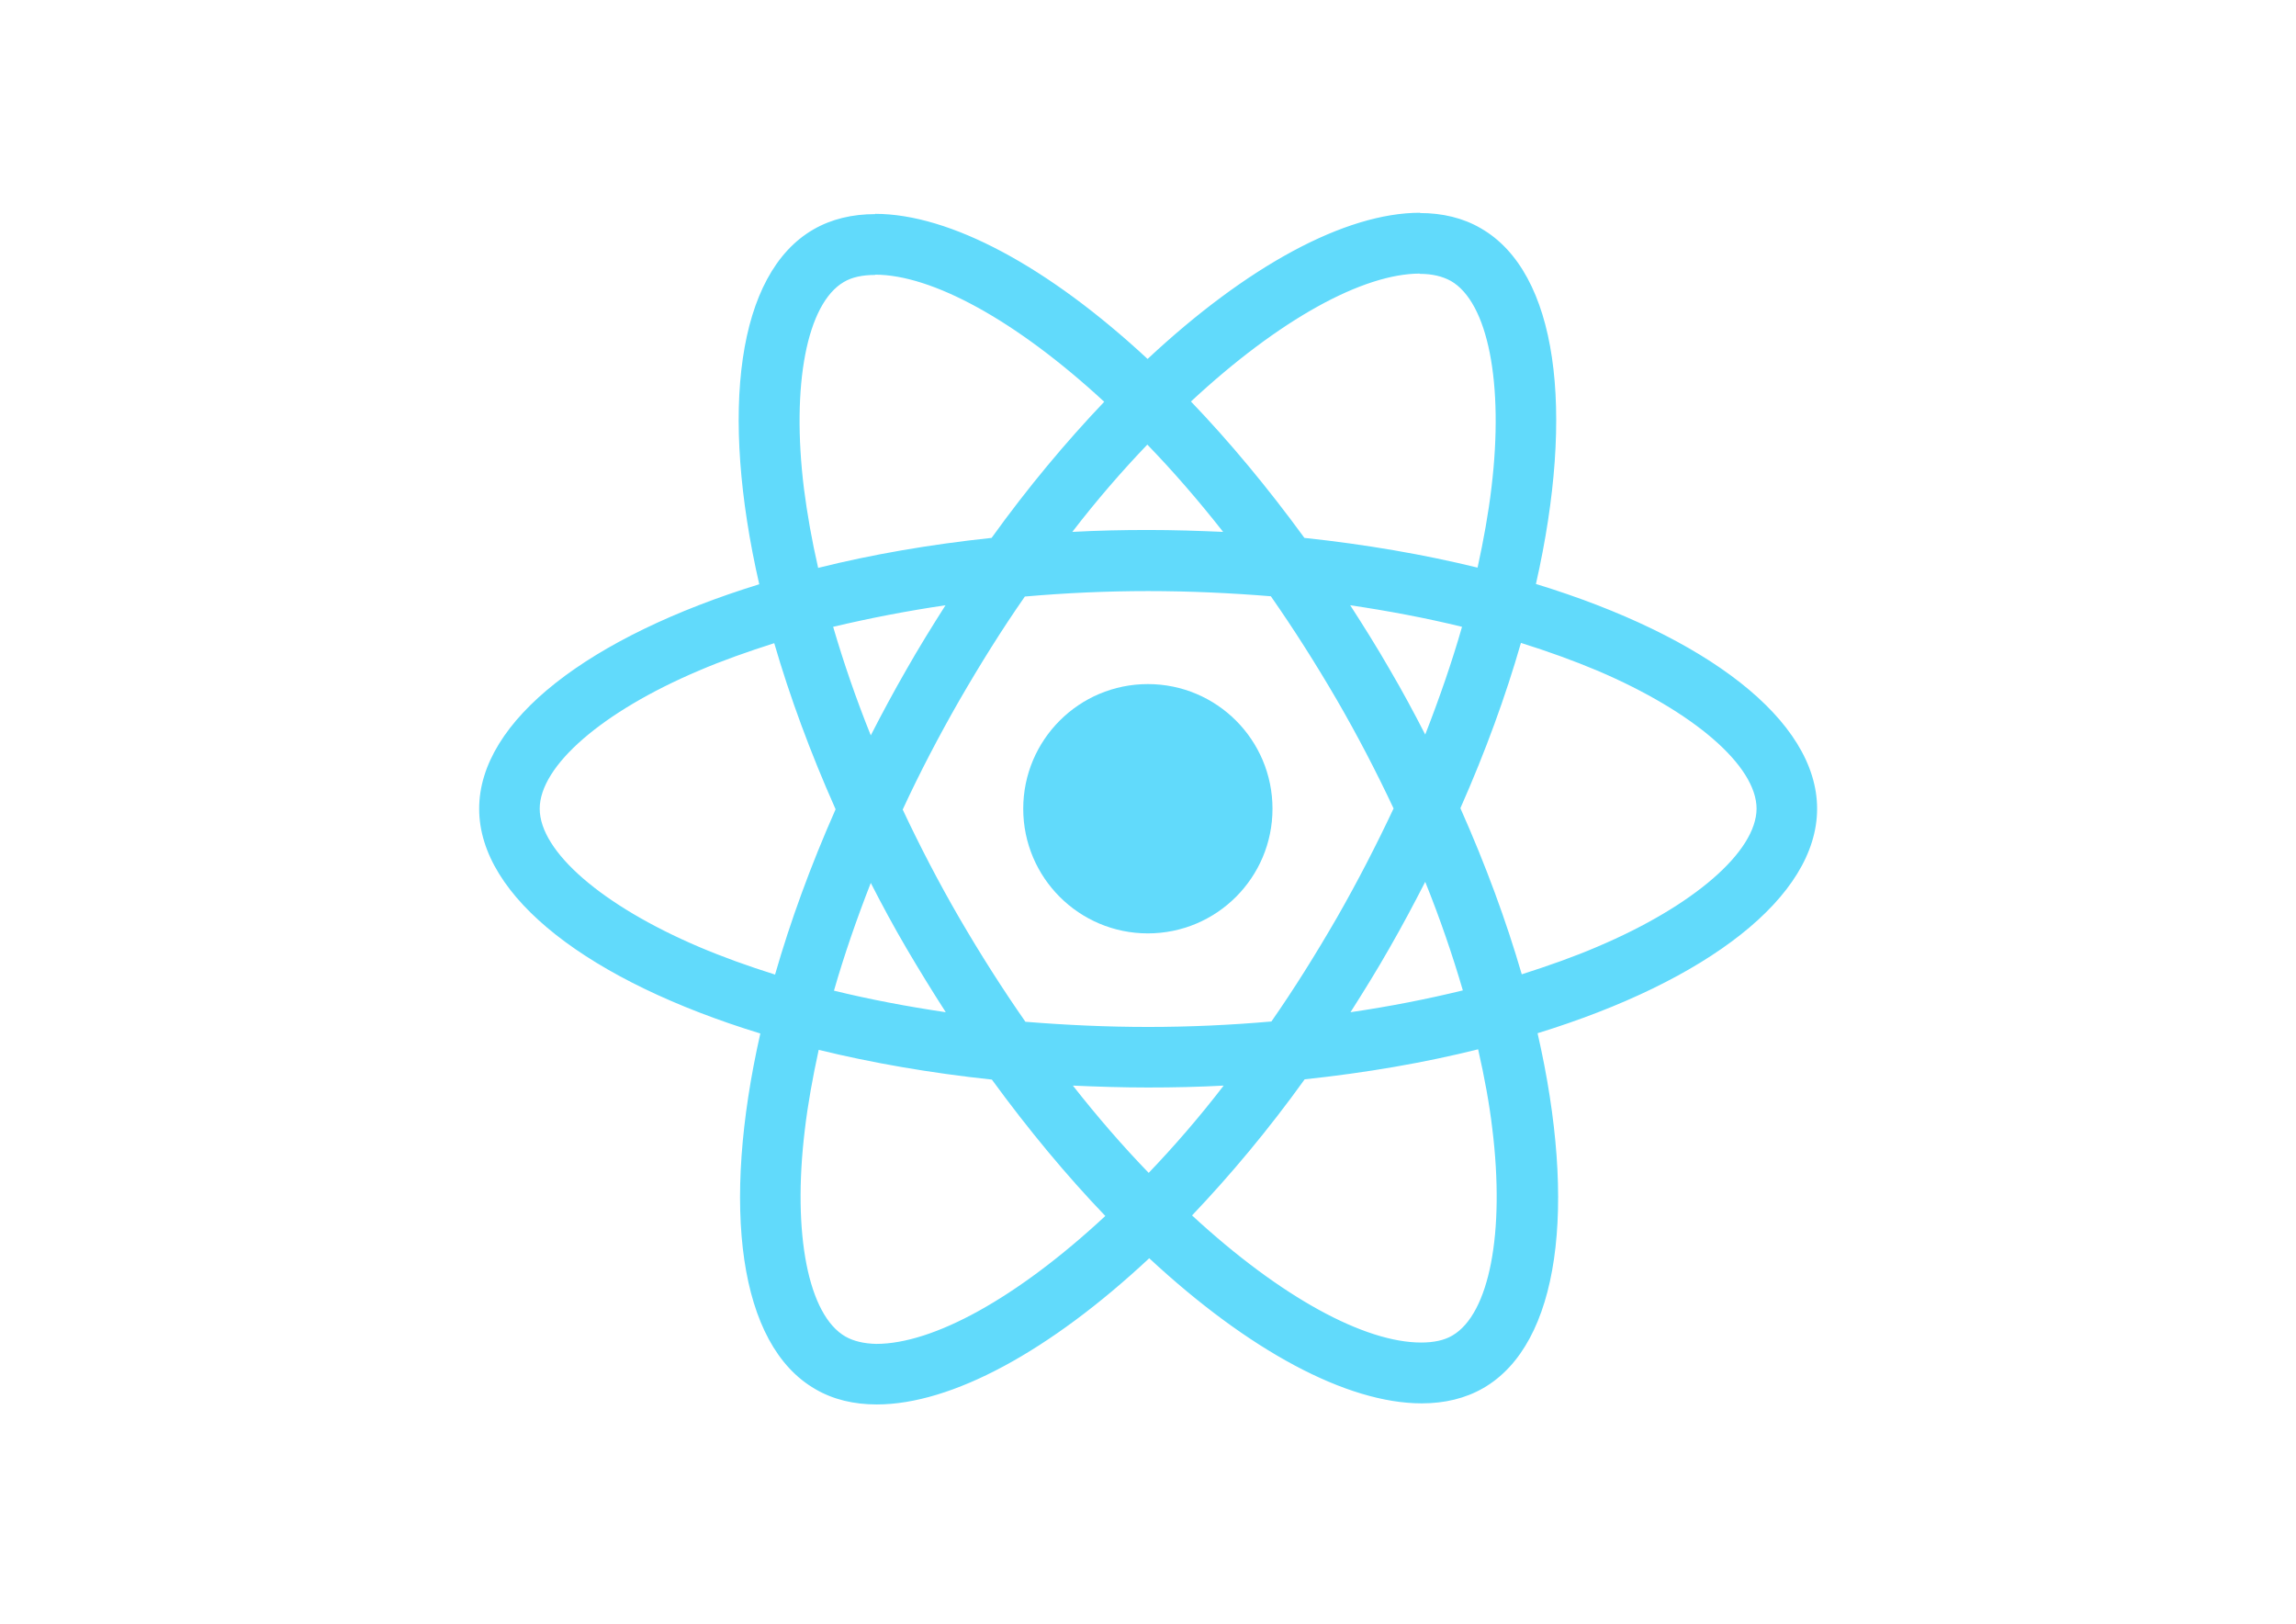
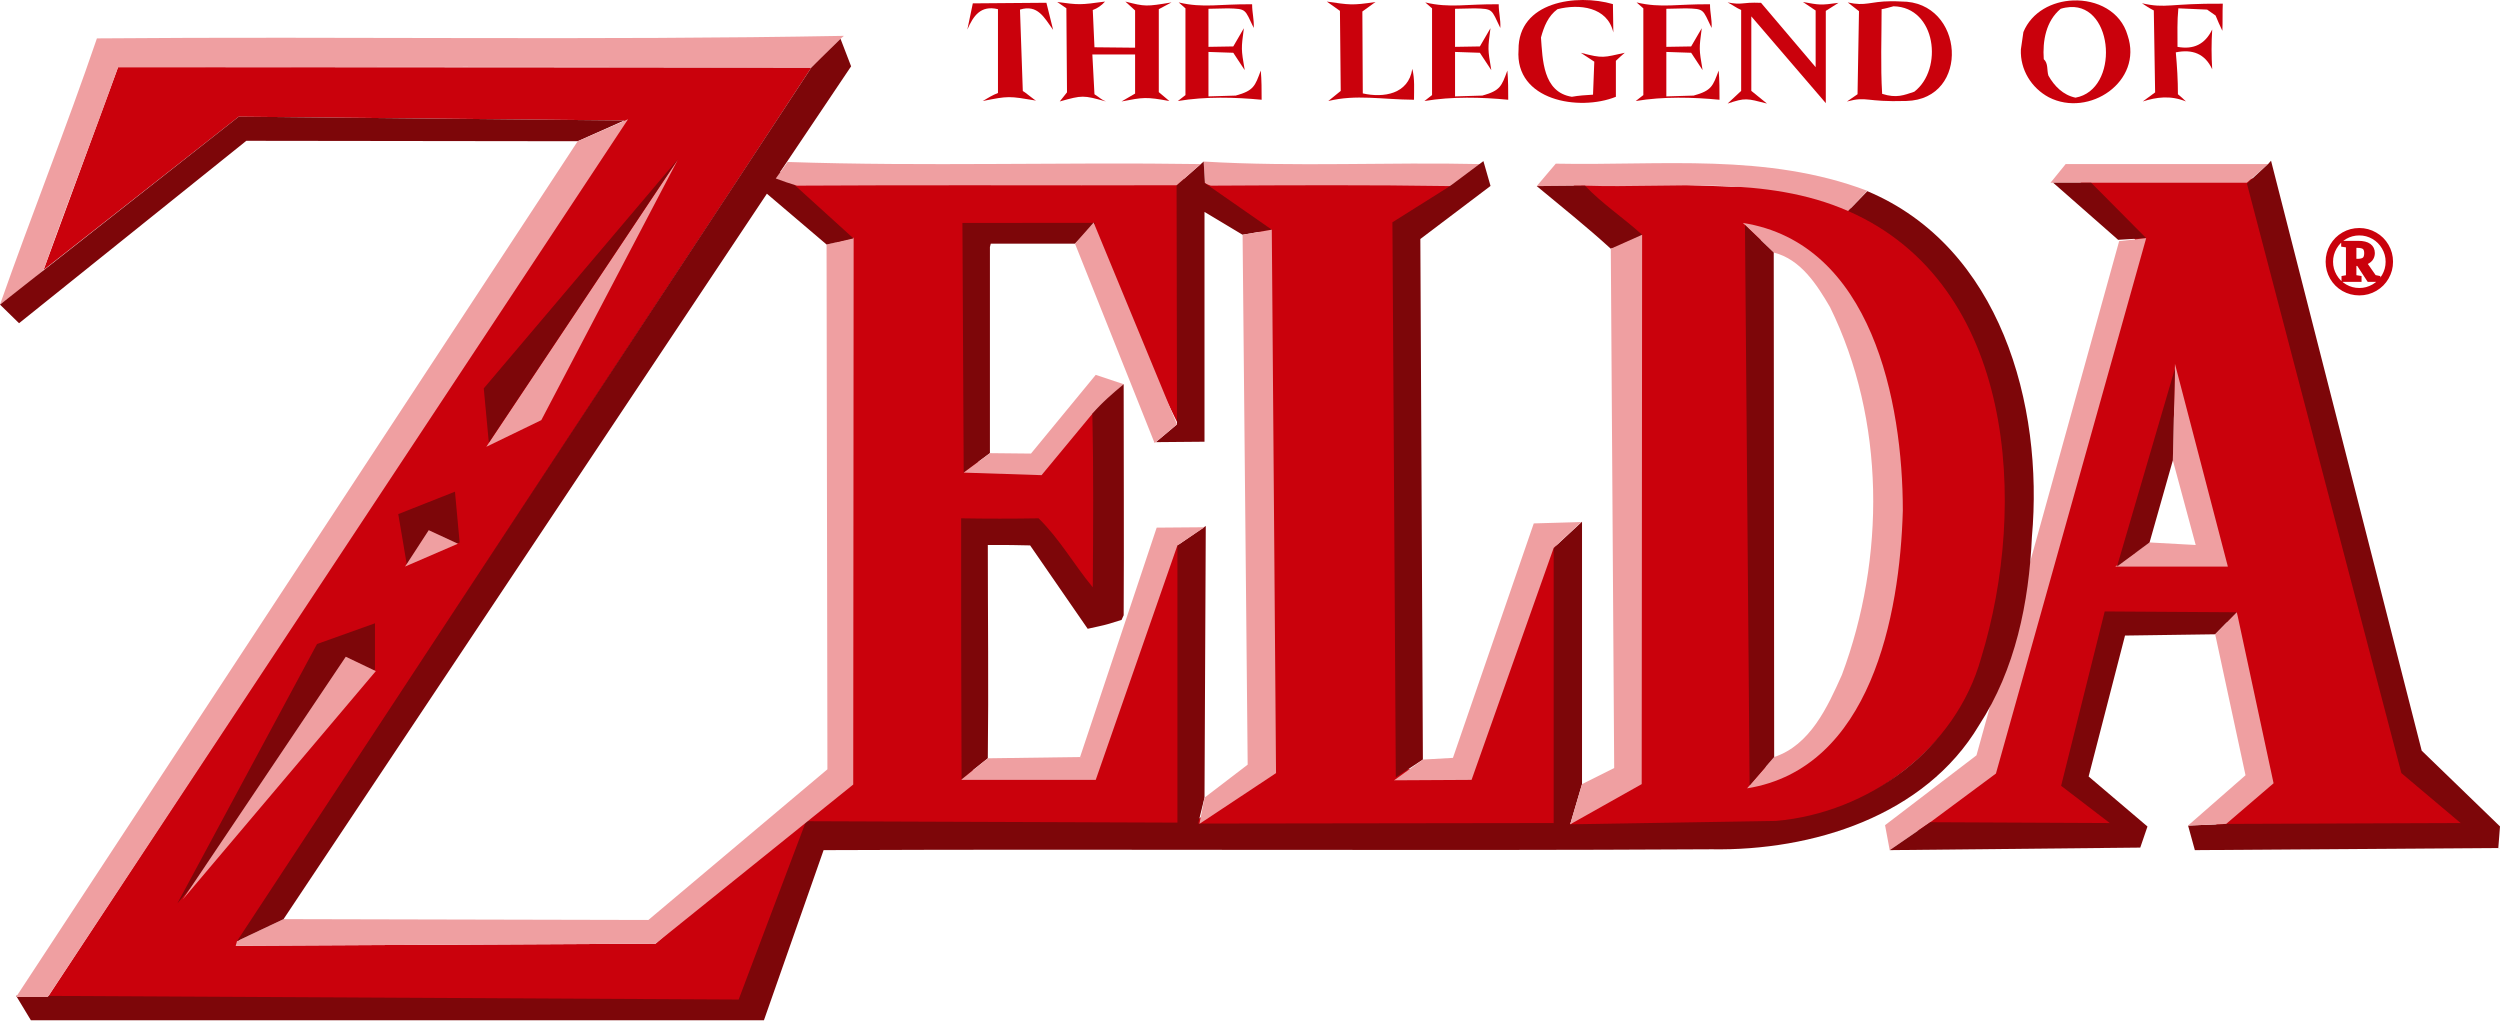
- <svg xmlns="http://www.w3.org/2000/svg" viewBox="0 0 841.9 595.3">
-   <g fill="#61DAFB">
-     <path d="M666.3 296.5c0-32.5-40.7-63.3-103.1-82.4 14.4-63.6 8-114.2-20.2-130.4-6.5-3.8-14.1-5.6-22.4-5.6v22.3c4.6 0 8.3.9 11.4 2.6 13.6 7.8 19.5 37.5 14.9 75.7-1.1 9.4-2.9 19.3-5.1 29.4-19.6-4.8-41-8.5-63.5-10.9-13.5-18.5-27.5-35.3-41.6-50 32.6-30.3 63.2-46.9 84-46.9V78c-27.5 0-63.5 19.6-99.9 53.6-36.4-33.8-72.4-53.2-99.9-53.2v22.3c20.7 0 51.4 16.5 84 46.6-14 14.7-28 31.4-41.3 49.9-22.6 2.4-44 6.1-63.6 11-2.3-10-4-19.7-5.2-29-4.7-38.2 1.1-67.9 14.6-75.8 3-1.8 6.9-2.6 11.5-2.6V78.5c-8.4 0-16 1.8-22.6 5.6-28.1 16.2-34.4 66.7-19.9 130.1-62.2 19.2-102.7 49.9-102.7 82.3 0 32.5 40.7 63.3 103.1 82.4-14.4 63.6-8 114.2 20.2 130.4 6.5 3.8 14.1 5.6 22.5 5.6 27.5 0 63.5-19.6 99.9-53.6 36.4 33.8 72.4 53.2 99.9 53.2 8.4 0 16-1.8 22.6-5.6 28.1-16.2 34.4-66.7 19.9-130.1 62-19.1 102.5-49.9 102.5-82.3zm-130.2-66.7c-3.7 12.9-8.3 26.2-13.5 39.5-4.1-8-8.4-16-13.1-24-4.6-8-9.5-15.8-14.4-23.4 14.2 2.1 27.9 4.7 41 7.9zm-45.8 106.5c-7.8 13.5-15.8 26.3-24.1 38.2-14.9 1.3-30 2-45.2 2-15.1 0-30.2-.7-45-1.9-8.3-11.9-16.4-24.6-24.2-38-7.6-13.1-14.5-26.4-20.8-39.8 6.2-13.4 13.2-26.8 20.7-39.9 7.8-13.5 15.8-26.3 24.1-38.2 14.9-1.3 30-2 45.2-2 15.1 0 30.2.7 45 1.9 8.3 11.9 16.4 24.6 24.2 38 7.6 13.1 14.5 26.4 20.8 39.8-6.3 13.4-13.2 26.8-20.7 39.9zm32.3-13c5.4 13.4 10 26.8 13.8 39.8-13.1 3.2-26.9 5.9-41.2 8 4.9-7.7 9.8-15.6 14.4-23.7 4.6-8 8.9-16.1 13-24.1zM421.2 430c-9.3-9.6-18.6-20.3-27.8-32 9 .4 18.2.7 27.5.7 9.4 0 18.7-.2 27.8-.7-9 11.7-18.3 22.4-27.5 32zm-74.4-58.9c-14.2-2.1-27.9-4.7-41-7.9 3.7-12.9 8.3-26.2 13.5-39.5 4.1 8 8.4 16 13.1 24 4.7 8 9.5 15.8 14.4 23.4zM420.7 163c9.3 9.6 18.6 20.3 27.8 32-9-.4-18.2-.7-27.5-.7-9.4 0-18.7.2-27.8.7 9-11.7 18.3-22.4 27.5-32zm-74 58.9c-4.9 7.7-9.8 15.6-14.4 23.7-4.6 8-8.9 16-13 24-5.4-13.4-10-26.8-13.8-39.8 13.1-3.1 26.9-5.8 41.2-7.9zm-90.5 125.2c-35.4-15.1-58.3-34.9-58.3-50.6 0-15.7 22.9-35.6 58.3-50.6 8.6-3.7 18-7 27.7-10.1 5.7 19.6 13.2 40 22.5 60.9-9.2 20.8-16.6 41.1-22.2 60.6-9.9-3.1-19.3-6.5-28-10.2zM310 490c-13.6-7.8-19.5-37.5-14.9-75.7 1.1-9.4 2.9-19.3 5.1-29.4 19.6 4.8 41 8.5 63.5 10.9 13.5 18.5 27.5 35.3 41.6 50-32.6 30.3-63.2 46.9-84 46.9-4.5-.1-8.3-1-11.3-2.7zm237.2-76.2c4.7 38.2-1.1 67.9-14.6 75.8-3 1.8-6.9 2.6-11.5 2.6-20.7 0-51.4-16.5-84-46.6 14-14.7 28-31.4 41.3-49.9 22.6-2.4 44-6.1 63.6-11 2.3 10.1 4.1 19.8 5.2 29.1zm38.5-66.7c-8.6 3.7-18 7-27.7 10.1-5.7-19.6-13.2-40-22.5-60.9 9.2-20.8 16.6-41.1 22.2-60.6 9.9 3.1 19.3 6.5 28.1 10.2 35.4 15.1 58.3 34.9 58.3 50.6-.1 15.7-23 35.6-58.4 50.6zM320.8 78.4z" />
-     <circle cx="420.9" cy="296.5" r="45.7" />
-     <path d="M520.5 78.1z" />
-   </g>
+ <svg xmlns="http://www.w3.org/2000/svg" id="svg2" height="241.07" width="590.7" version="1.1">
+   <text transform="scale(1.000048,0.9999523)" id="text2934" y="69.081" x="549.022" style="font-size:22.11px;fill:#ca010c;fill-opacity:1;stroke:#ca010c;stroke-width:1px;stroke-linecap:butt;stroke-linejoin:miter;stroke-opacity:1" xml:space="preserve">
+     <tspan style="fill:#ca010c;fill-opacity:1;stroke:#ca010c;stroke-width:1;stroke-opacity:1" y="69.081" x="549.022" id="tspan2936">®</tspan>
+   </text>
+   <path id="path4" style="fill:#ca010c" d="m 490.3,41.695 14.175,14.875 -35.225,124.725 -18.425,15.025 51.775,-0.675 -12.075,-11.45 8.25,-37.375 27.675,0.2 7.525,36.575 -11.775,12.825 63.6,-0.475 -15.775,-15.025 -37.075,-138.725 -42.65,-0.5 z m 22.807,55.068 9.793,34.642 -18.514,-0.6 8.721,-34.042 z" />
+   <path id="path6" style="fill:#ca010c" d="m 409.228,44.114 -38.535,-1.414 14.671,14.236 0.193,126.286 -19.785,15.635 51.192,-2.25 C 506.584,179.788 491.645,41.034 409.228,44.114 Z m 6.822,12.332 c 30.151,0.95 47.279,103.746 1.15,126.525 l -1.15,-126.525 z" />
+   <path id="path8" style="fill:#ca010c" d="m 27.9,15.87 -17.6,47.9 46.1,-36.2 91.1,0.9 -136.2,207.1 165.575,2.625 14.729,-40.164 87.768,-1.025 -0.979,-69.778 -21.543,54.993 -27.014,-0.1 0.193,-54.965 15.079,-1.464 14.557,16.593 -0.1,-48.614 -14.928,15.671 -14.579,-0.279 -0.021,-52.586 26.314,-1.564 22.721,46.793 0.686,-59.693 -93.8,0.686 12.229,15.228 0.486,125.979 -43.771,39.064 -99.2,0.5 L 191.7,15.97 27.9,15.87 Z" />
+   <path id="path10" style="fill:#ca010c" d="m 281.122,43.285 65.871,-1.071 -15.357,13.529 0.693,125.993 14.493,-0.393 20.864,-56.557 0.879,71.15 -88.464,-0.293 19.35,-13.557 L 298.379,55.37 281.122,43.285 Z" />
+   <path id="path14" style="fill:#ca010c" d="m 358.8,11.77 c -0.1,-11.4 13.7,-13.3 22.3,-10.8 l 0.1,6.7 c -1.4,-6.1 -8.1,-6.8 -13.2,-5.5 -2.2,1.6 -3.2,4.1 -3.9,6.7 0.4,5.1 0.4,12.9 7.3,14 1.6,-0.3 3.3,-0.4 5,-0.5 l 0.3,-7.8 c -1.1,-0.7 -2.1,-1.4 -3.2,-2.1 5.38,1.414 5.344,1.09 10.4,0 -0.6,0.5 -1.6,1.4 -2.1,1.9 l 0,8.5 c -8.7,3.5 -23.9,0.9 -23,-11.1 z" />
+   <path id="path16" style="fill:#ca010c" d="M 416.1,0.67 429,15.87 l 0,-13.387 -3,-2.013 c 3.9,0.7 4.1,0.8 8.4,0.2 l -3,1.9 0,21.8 -17.6,-20.5 0,17.6 3.7,3 c -4.797,-1.231 -5.069,-1.414 -9.3,0 l 3.2,-3 0,-19.1 c -1.3,-0.6 -2,-1.2 -3.2,-1.8 3.7,0.7 3,-0.1 7.9,0.1 z" />
+   <path id="path18" d="m 489.837,0.108 c -4.914,0.19 -9.781,2.688 -11.75,7.469 -0.2,1.3 -0.394,2.694 -0.594,4.094 -0.2,4.8 2.494,9.113 6.594,11.312 9.5,4.9 22.325,-3.725 18.625,-14.625 -1.647,-5.737 -7.306,-8.466 -12.875,-8.25 z M 489.119,1.67 c 10.418,-0.619 11.688,19.531 1.281,21.406 -2.9,-0.6 -5.006,-2.719 -6.406,-5.219 -0.4,-1.3 0.006,-2.875 -1.094,-3.875 -0.3,-4.3 0.5,-9.006 4,-11.906 0.775,-0.237 1.524,-0.365 2.219,-0.406 z" style="fill:#ca010c" />
+   <path id="path20" style="fill:#ca010c" d="m 229.856,0.795 17.389,-0.141 1.59,6.41 C 246.734,4.163 245.2,0.97 241,2.27 l 0.669,19.244 c 0.5,0.2 2.631,2.056 3.131,2.256 -6.463,-1.073 -6.42,-1.131 -12.6,0.1 1.2,-0.7 2.3,-1.4 3.6,-1.9 l 0,-19.8 c -4.1,-1 -5.834,1.61 -7.234,4.81 l 1.29,-6.186 z" />
+   <path id="path22" style="fill:#ca010c" d="m 249.8,0.47 c 5.2,0.7 5.4,0.7 11.3,-0.1 C 260.3,1.27 259.3,1.97 258.2,2.37 l 0.4,8.8 9.6,0.1 0,-8.8 -2.3,-2.1 c 4.7,1.2 4.9,1.2 10.9,0.2 l -3,1.6 0,19.6 2.5,2.1 c -5.5,-1 -6.1,-0.9 -11.3,0.1 l 3.2,-1.859 0,-9.241 -10.1,0 0.5,9.4 c 1.7,1.1 1.2,1 2.7,1.7 -5.4,-1.5 -5.5,-1.5 -10.9,0 l 1.712,-2.152 -0.15,-19.866 L 249.8,0.47 Z" />
+   <path id="path24" style="fill:#ca010c" d="m 278.5,0.57 c 5.8,1.4 9.851,0.341 17.351,0.441 0,2.1 0.483,3.493 0.383,5.593 -2.175,-4.512 -1.663,-4.499 -6.1,-4.627 l -4.6,0.1 0,8.993 5.866,-0.1 2.5,-4.3 c -0.633,4.9 -0.667,4.8 0.2,9.9 l -2.7,-4.1 -5.866,-0.2 0,10.507 6.447,-0.193 c 4.277,-1.176 4.553,-2.251 5.918,-5.914 0.2,2.3 0.2,4.6 0.2,6.9 -6.3,-0.6 -13.2,-0.8 -19.8,0.3 l 1.8,-1.4 0,-20.5 c -0.4,-0.3 -1.2,-1.1 -1.6,-1.4 z" />
+   <path id="path26" style="fill:#ca010c" d="m 313.5,0.37 c 5.356,0.766 5.903,0.949 11.5,0.1 L 321.899,2.716 322,22.07 c 4.9,1.1 10.8,0.2 11.7,-5.8 0.6,2.4 0.4,4.9 0.4,7.3 -7.775,-0.063 -13.619,-1.31 -20.251,0.3 L 316.788,21.483 316.6,2.57 313.5,0.37 Z" />
+   <path id="path28" d="m 446.775,0.295 c -5.034,0.042 -5.9,1.244 -10.188,0.281 l 2.656,2.063 -0.344,19.625 -2.5,1.719 c 4.9,-1.3 4.2,0.175 14,-0.125 15.294,-0.355 13.812,-23.6 -1.188,-23.5 -0.912,-0.05 -1.718,-0.069 -2.438,-0.062 z M 447.4,1.483 c 10.1,0.2 11.806,14.887 4.906,20.188 -2.4,0.8 -4.194,1.6 -7.594,0.5 -0.4,-6.7 -0.125,-13.3 -0.125,-20 0.7,-0.1 2.112,-0.487 2.812,-0.688 z" style="fill:#ca010c" />
+   <path id="path30" style="fill:#ca010c" d="m 506.1,0.77 c 5.807,1.31 6.305,0.008 19.1,0.1 -0.1,2.1 0,4.3 -0.1,6.4 -0.6,-1.2 -1.1,-2.4 -1.6,-3.6 -0.5,-0.4 -1.5,-1 -2,-1.4 -2.3,-0.1 -4.5,-0.2 -6.8,-0.3 -0.3,3 -0.2,6 -0.2,9.1 3.8,0.7 6.5,-0.6 8.2,-4.1 -0.2,3.1 -0.2,6.3 0,9.4 -1.7,-3.7 -4.7,-4.8 -8.6,-4 0.3,3.3 0.5,6.6 0.5,9.9 0.5,0.4 1.4,1.2 1.9,1.7 -3.726,-1.505 -7.001,-1.003 -10.2,0 l 2.913,-2.138 -0.312,-19.363 c -1,-0.5 -1.9,-1.1 -2.8,-1.7 z" />
+   <path id="path36" style="fill:#ef9fa1" d="M 160.143,37.756 127.9,99.27 l -13,6.3 45.243,-67.814 z" />
+   <path id="path38" style="fill:#7d0609" d="M 160.164,37.62 115.5,104.57 114.3,91.77 160.164,37.62 Z" />
+   <path id="path40" style="fill:#ef9fa1" d="m 284.4,38.17 c 21.8,1.3 43.6,0.1 65.4,0.6 -2.1,2.1 -4.3,4.3 -7.2,5.2 -18.8,-0.3 -37.7,-0.2 -56.5,-0.1 -0.4,-0.1 -1.1,-0.4 -1.4,-0.6 -0.1,-1.7 -0.2,-3.4 -0.3,-5.1 z" />
+   <path id="path42" style="fill:#7d0609" d="m 350.5,38.07 1.684,5.864 -16.584,12.536 0.6,123 -6.4,4.2 -0.8,-131.15 13.6,-8.55 7.9,-5.9 z" />
+   <path id="path44" style="fill:#ef9fa1" d="m 367.6,38.67 c 24.9,0.5 49.775,-2.6 73.575,6.4 l -4.475,4.8 c -19.6,-8.6 -41.5,-5.3 -62.2,-6 l -11.4,0.1 4.5,-5.3 z" />
+   <path id="path46" style="fill:#ef9fa1" d="m 488.071,38.77 47.829,0 -5,4.4 -46.4,0 3.571,-4.4 z" />
+   <path id="path48" style="fill:#7d0609" d="m 535.9,38.77 0.7,-0.8 35.6,139.4 18.5,17.9 -0.4,5.1 -71.7,0.5 -1.6,-5.8 9.3,-0.4 55.1,-0.2 -14,-11.8 -36.5,-139.3 5,-4.6 z" />
+   <path id="path50" style="fill:#7d0609" d="m 284.4,38.17 0.3,5.1 15.8,11 -6.9,1.2 -9,-5.4 0,54.3 -11.5,0.1 5,-4.2 -0.1,-56.5 6.4,-5.6 z" />
+   <path id="path52" style="fill:#7d0609" d="m 363.1,43.97 c 3.8,0 7.6,-0.1 11.4,-0.1 4.1,4.3 9.1,7.6 13.5,11.6 -2.3,1.5 -4.7,2.7 -7.4,3.3 -5.7,-5.2 -11.6,-9.9 -17.5,-14.8 z" />
+   <path id="path54" style="fill:#7d0609" d="m 485.114,43.17 8.986,0 13,13.1 -6.629,0.393 -15.357,-13.493 z" />
+   <path id="path56" style="fill:#ef9fa1" d="m 500.714,56.97 6.386,-0.7 -35.5,126.5 -15.5,11.5 -9.6,6.6 -1.1,-5.9 21.6,-16.5 33.714,-121.5 z" />
+   <path id="path58" style="fill:#7d0609" d="m 436.7,49.87 4.511,-4.704 c 31.4,13.2 41.689,50.404 38.889,81.704 -0.7,15.5 -3.9,31.3 -12.5,44.5 -12.8,21.5 -39.4,29.7 -63.2,29.3 -69.9,0.4 -139.8,-0.1 -209.8,0.2 l -14.1,40.2 -173.2,0 -3.5,-5.8 170.728,0.9 15.922,-42.136 87.75,0.336 0,-65.5 6.7,-4.6 -0.3,64.2 -1.5,6.12 84,-0.12 0,-65 6.7,-6.2 0,62 -2.8,9.5 48.6,-0.8 c 21.9,-1.9 42.5,-17 48.5,-38.5 11.1,-36.1 8.1,-88.3 -31.4,-105.6 z" />
+   <path id="path60" style="fill:#7d0609" d="m 227.4,52.67 31.443,-0.007 -4.843,4.907 -19.9,0 -0.2,0.8 0,48.7 -6.2,4.6 -0.3,-59 z" />
+   <path id="path62" style="fill:#ef9fa1" d="m 258.4,52.57 19.7,47.7 -5,4.2 -0.3,0.2 -18.8,-47.1 4.4,-5 z" />
+   <path id="path64" style="fill:#ef9fa1" d="m 411.8,52.67 c 30.5,4.8 37.8,42.3 37.8,68 -0.7,24.8 -7.6,60.9 -36.8,65.6 l 6.4,-7.4 c 8.5,-2.8 12.6,-11.8 16,-19.4 10.3,-27.6 10.3,-60.2 -2.8,-86.9 -3.1,-5.3 -6.9,-11.3 -13.3,-12.9 l -7.3,-7 z" />
+   <path id="path68" style="fill:#7d0609" d="m 412.3,53.17 6.8,6.5 0.1,119.2 -5.8,6.7 -1.1,-132.4 z" />
+   <path id="path70" style="fill:#ef9fa1" d="m 300.5,54.27 1,128.4 -18.1,12 1.2,-6.2 10.2,-7.8 -1.2,-125.2 6.9,-1.2 z" />
+   <path id="path74" style="fill:#ef9fa1" d="m 380.6,58.77 7.4,-3.3 -0.1,129.8 -16.9,9.5 2.8,-9.5 7.6,-3.8 -0.8,-122.7 z" />
+   <path id="path76" style="fill:#ef9fa1" d="m 195.3,57.77 6.4,-1.6 -0.1,129.2 -46.7,37.6 -99.2,0.5 0.3,-1.1 11,-5.2 86.2,0.2 42.3,-35.6 -0.2,-124 z" />
+   <path id="path82" style="fill:#ef9fa1" d="m 513.9,85.97 12.5,47.9 -26.6,0 8.1,-5.7 10.9,0.6 -5.4,-20 0.5,-22.8 z" />
+   <path id="path84" style="fill:#7d0609" d="m 513.9,87.07 -0.5,21.7 -5.5,19.4 -7.7,5.686 13.7,-46.786 z" />
+   <path id="path86" style="fill:#ef9fa1" d="m 258.9,88.57 6.6,2.2 -7.4,7 -12,14.5 -18.4,-0.6 6.2,-4.6 9.7,0.1 15.3,-18.6 z" />
+   <path id="path88" style="fill:#7d0609" d="m 258.1,97.77 c 2.2,-2.6 4.8,-4.8 7.4,-7 0,18.2 0.1,36.4 0,54.6 -0.1,0.3 -0.4,0.8 -0.5,1.1 -0.9,0.3 -1.9,0.6 -2.9,0.9 -1.7,0.5 -3.4,0.8 -5.1,1.2 -4.5,-6.6 -9.1,-13.1 -13.6,-19.7 -3,-0.1 -5.9,-0.1 -8.9,-0.1 l -1.1,0 c 0,16.8 0.2,33.6 0,50.4 -2.1,1.7 -4.2,3.3 -6.2,5 -0.1,-20.6 -0.1,-41.2 -0.1,-61.7 6.1,0.1 12.2,0.1 18.3,0 5,4.9 8.4,11 12.8,16.3 0.1,-13.7 0.2,-27.4 -0.1,-41 z" />
+   <path id="path90" style="fill:#7d0609" d="m 94.1,121.47 13.4,-5.3 1.1,12 -12.5,5.1 -2,-11.8 z" />
+   <path id="path92" style="fill:#ef9fa1" d="m 362.4,123.67 11.221,-0.321 -6.521,6.121 -19.4,54.8 -18.3,0.1 6.8,-4.9 7.1,-0.4 19.1,-55.4 z" />
+   <path id="path94" style="fill:#ef9fa1" d="m 273.3,124.67 11.286,-0.093 -6.386,4.293 -19.3,55.4 -31.7,0 0,-0.1 6.2,-5 21.8,-0.3 18.1,-54.2 z" />
+   <path id="path96" style="fill:#ef9fa1" d="m 96.1,133.27 5.2,-8 6.9,3.2 -12.5,5.4 0.4,-0.6 z" />
+   <path id="path98" style="fill:#7d0609" d="m 497.3,144.47 31.2,0.2 -5.1,5.2 -21.3,0.3 -8.6,33.3 13.905,11.818 -1.705,4.982 -59.2,0.6 9.6,-6.6 42.4,0.2 -11.5,-8.8 10.3,-41.2 z" />
+   <path id="path100" style="fill:#ef9fa1" d="m 528.5,144.67 0.2,0.8 8.5,39.6 -11.193,9.6 -9.029,0.4 13.593,-11.893 -7.171,-33.307 5.1,-5.2 z" />
+   <path id="path102" style="fill:#7d0609" d="m 74.9,152.17 13.7,-4.9 0,10.9 -46.7,55.3 33,-61.3 z" />
+   <path id="path104" style="fill:#ef9fa1" d="m 81.7,155.17 7.1,3.4 L 43.171,212.542 81.7,155.17 Z" />
+   <path id="path106" style="fill:#ef9fa1" d="m 22.9,9.07 c 58.8,-0.5 117.8,0.5 176.5,-0.6 l -0.8,0.7 c -2.3,2.2 -4.4,4.7 -6.9,6.8 -54.6,-0.3 -109.2,-0.1 -163.8,-0.1 -5.7,16 -11.9,31.8 -17.6,47.9 -3.2,3.1 -6.8,5.6 -10.3,8.2 7.4,-21.1 15.7,-41.8 22.9,-62.9 z" />
+   <path id="path108" style="fill:#7d0609" d="m 191.7,15.97 6.9,-6.8 2.5,6.5 -16.757,24.943 17.307,15.711 -6.35,1.446 -14.1,-12 L 67,217.17 l -11,5.2 135.7,-206.4 z" />
+   <path id="path110" style="fill:#7d0609" d="m 56.4,27.57 91.1,0.9 -11,4.9 -78.3,-0.1 -53.7,43.1 -4.5,-4.4 56.4,-44.4 z" />
+   <path id="path112" style="fill:#ef9fa1" d="M 148.4,28.17 11.3,235.57 l -7.5,0 132.7,-202.2 11.9,-5.2 z" />
+   <path id="path114" style="fill:#ef9fa1" d="m 183.3,42.17 c 0.9,-1.3 1.9,-2.6 2.8,-3.9 32.5,1.1 65.1,0 97.6,0.5 -1.9,1.7 -3.8,3.4 -5.7,5 -29.9,0.1 -59.8,-0.1 -89.7,0.1 -1.7,-0.5 -3.4,-1.1 -5,-1.7 z" />
+   <path id="path116" style="fill:#ca010c" d="m 336.765,0.57 c 5.8,1.4 9.851,0.341 17.351,0.441 0,2.1 0.483,3.493 0.383,5.593 -2.175,-4.512 -1.663,-4.499 -6.1,-4.627 l -4.6,0.1 0,8.993 5.866,-0.1 2.5,-4.3 c -0.633,4.9 -0.667,4.8 0.2,9.9 l -2.7,-4.1 -5.866,-0.2 0,10.507 6.447,-0.193 c 4.277,-1.176 4.553,-2.251 5.918,-5.914 0.2,2.3 0.2,4.6 0.2,6.9 -6.3,-0.6 -13.2,-0.8 -19.8,0.3 l 1.8,-1.4 0,-20.5 c -0.4,-0.3 -1.2,-1.1 -1.6,-1.4 z" />
+   <path id="path118" style="fill:#ca010c" d="m 386.688,0.57 c 5.8,1.4 9.851,0.341 17.351,0.441 0,2.1 0.483,3.493 0.383,5.593 -2.175,-4.512 -1.663,-4.499 -6.1,-4.627 l -4.6,0.1 0,8.993 5.866,-0.1 2.5,-4.3 c -0.633,4.9 -0.667,4.8 0.2,9.9 l -2.7,-4.1 -5.866,-0.2 0,10.507 6.447,-0.193 c 4.277,-1.176 4.553,-2.251 5.918,-5.914 0.2,2.3 0.2,4.6 0.2,6.9 -6.3,-0.6 -13.2,-0.8 -19.8,0.3 l 1.8,-1.4 0,-20.5 c -0.4,-0.3 -1.2,-1.1 -1.6,-1.4 z" />
</svg>
